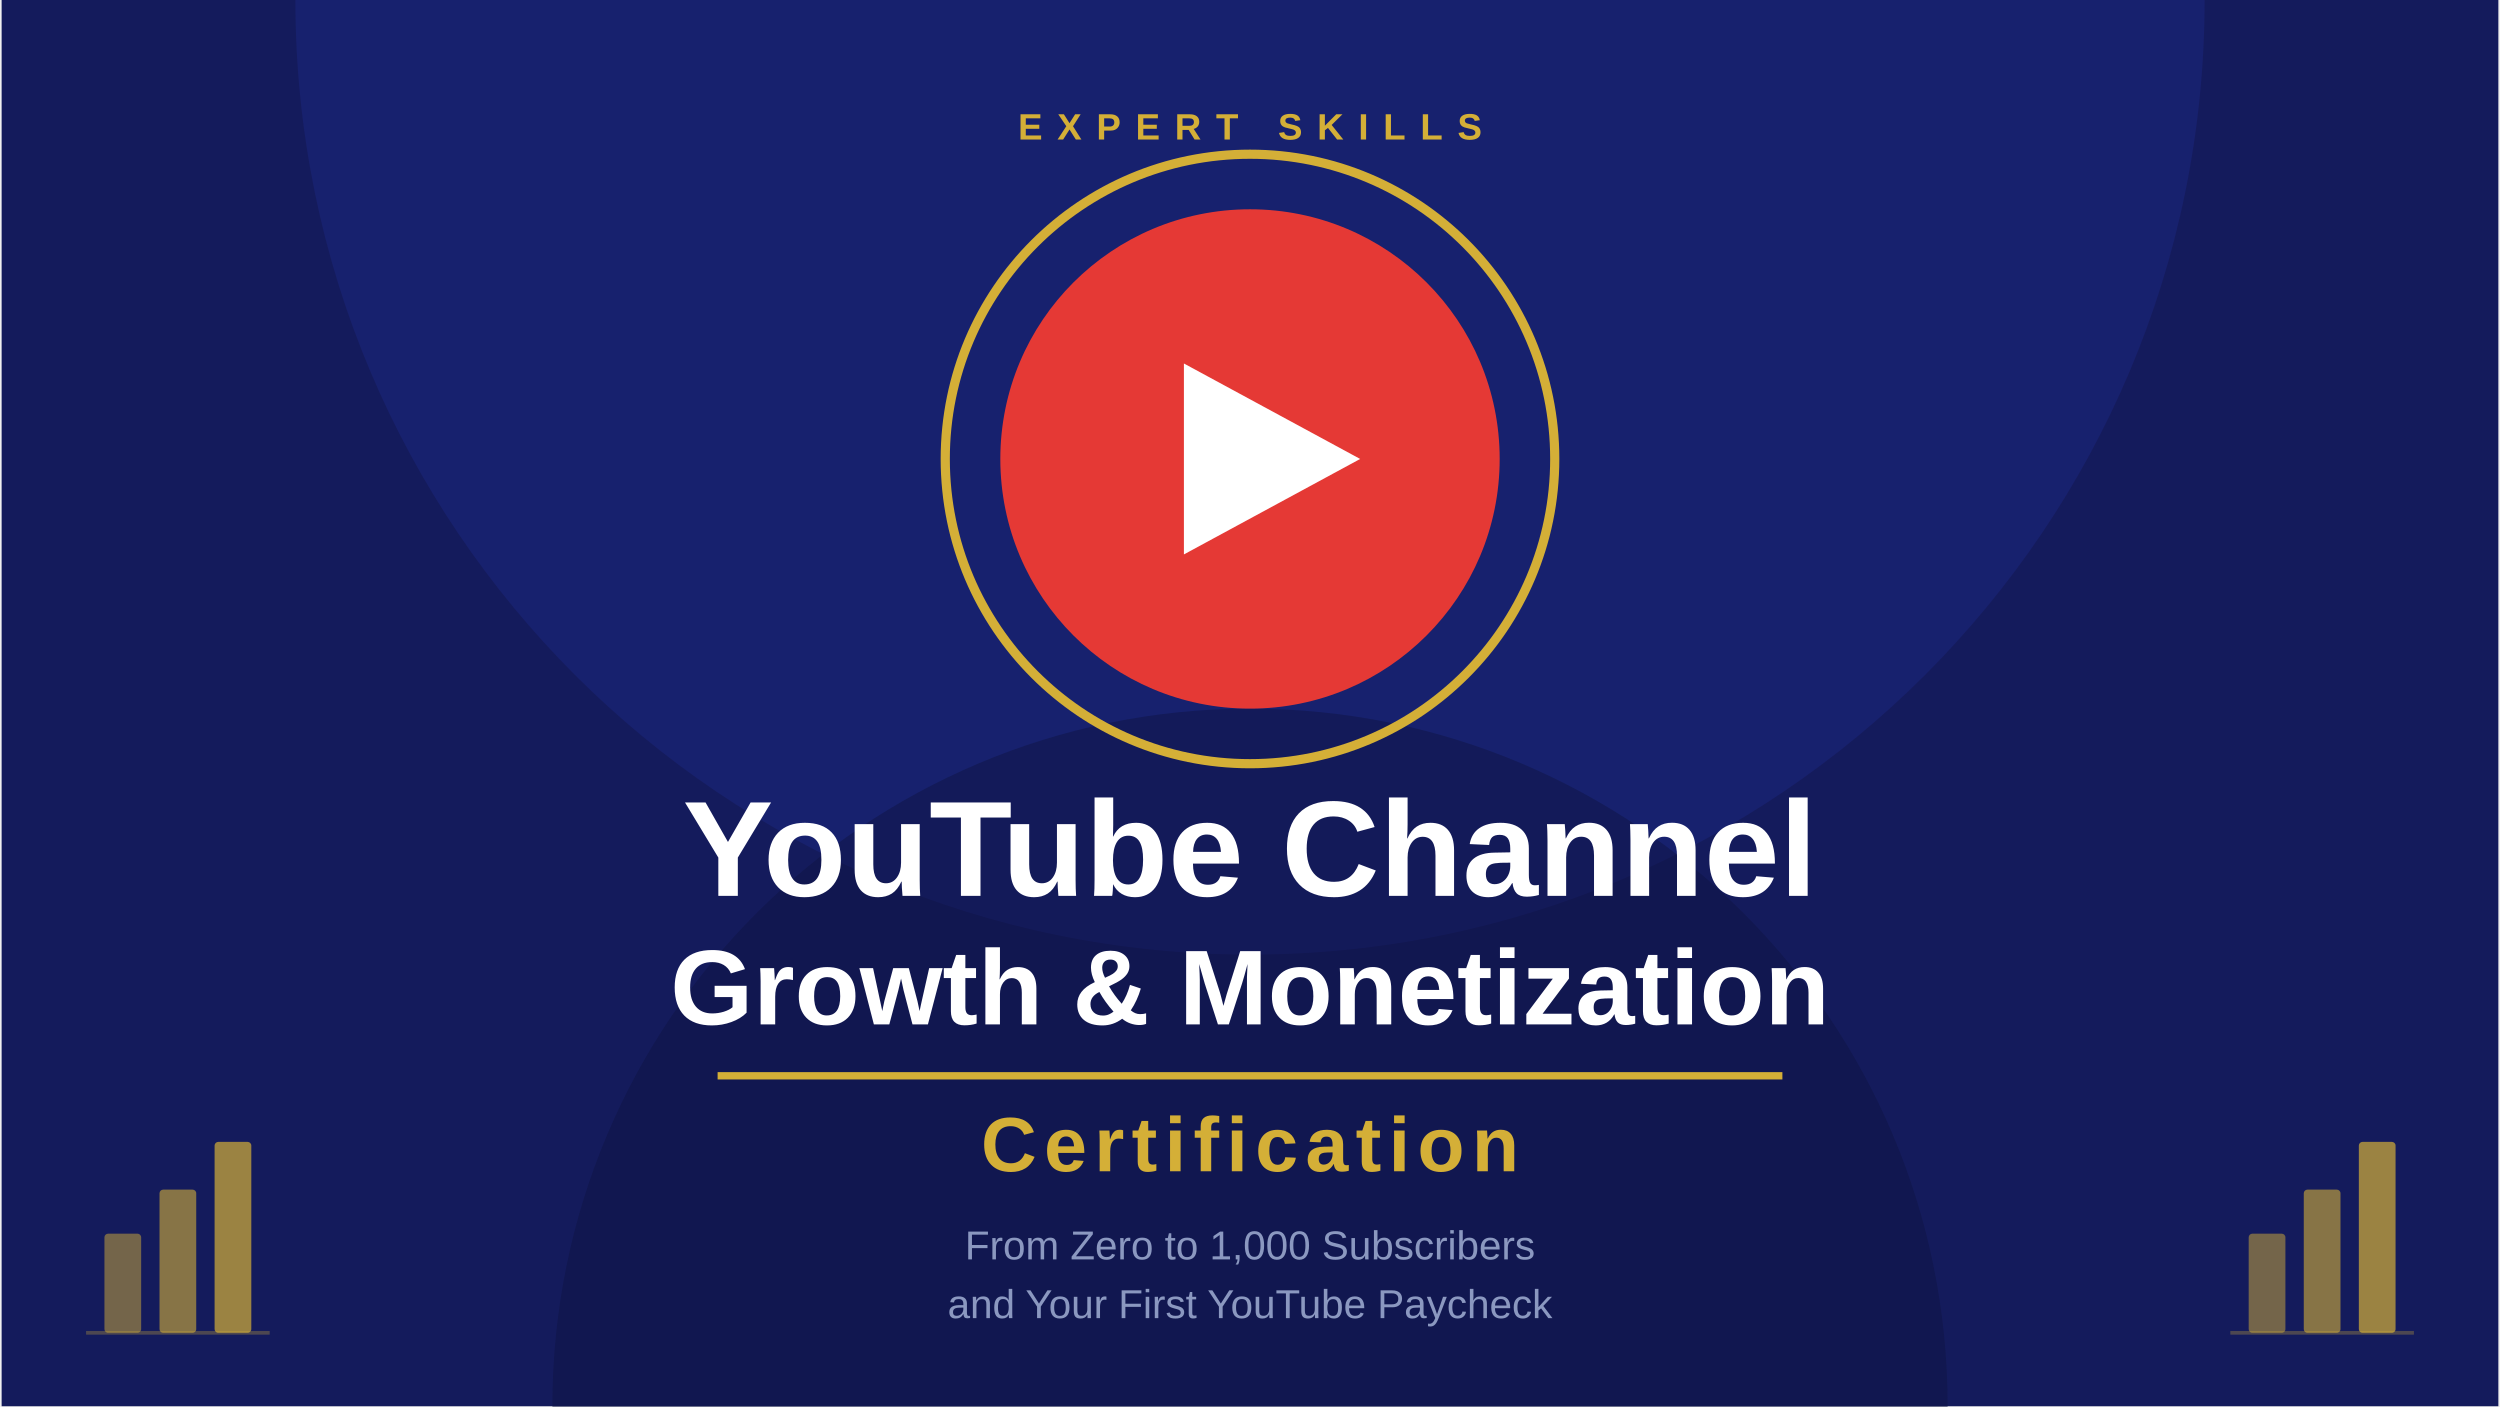
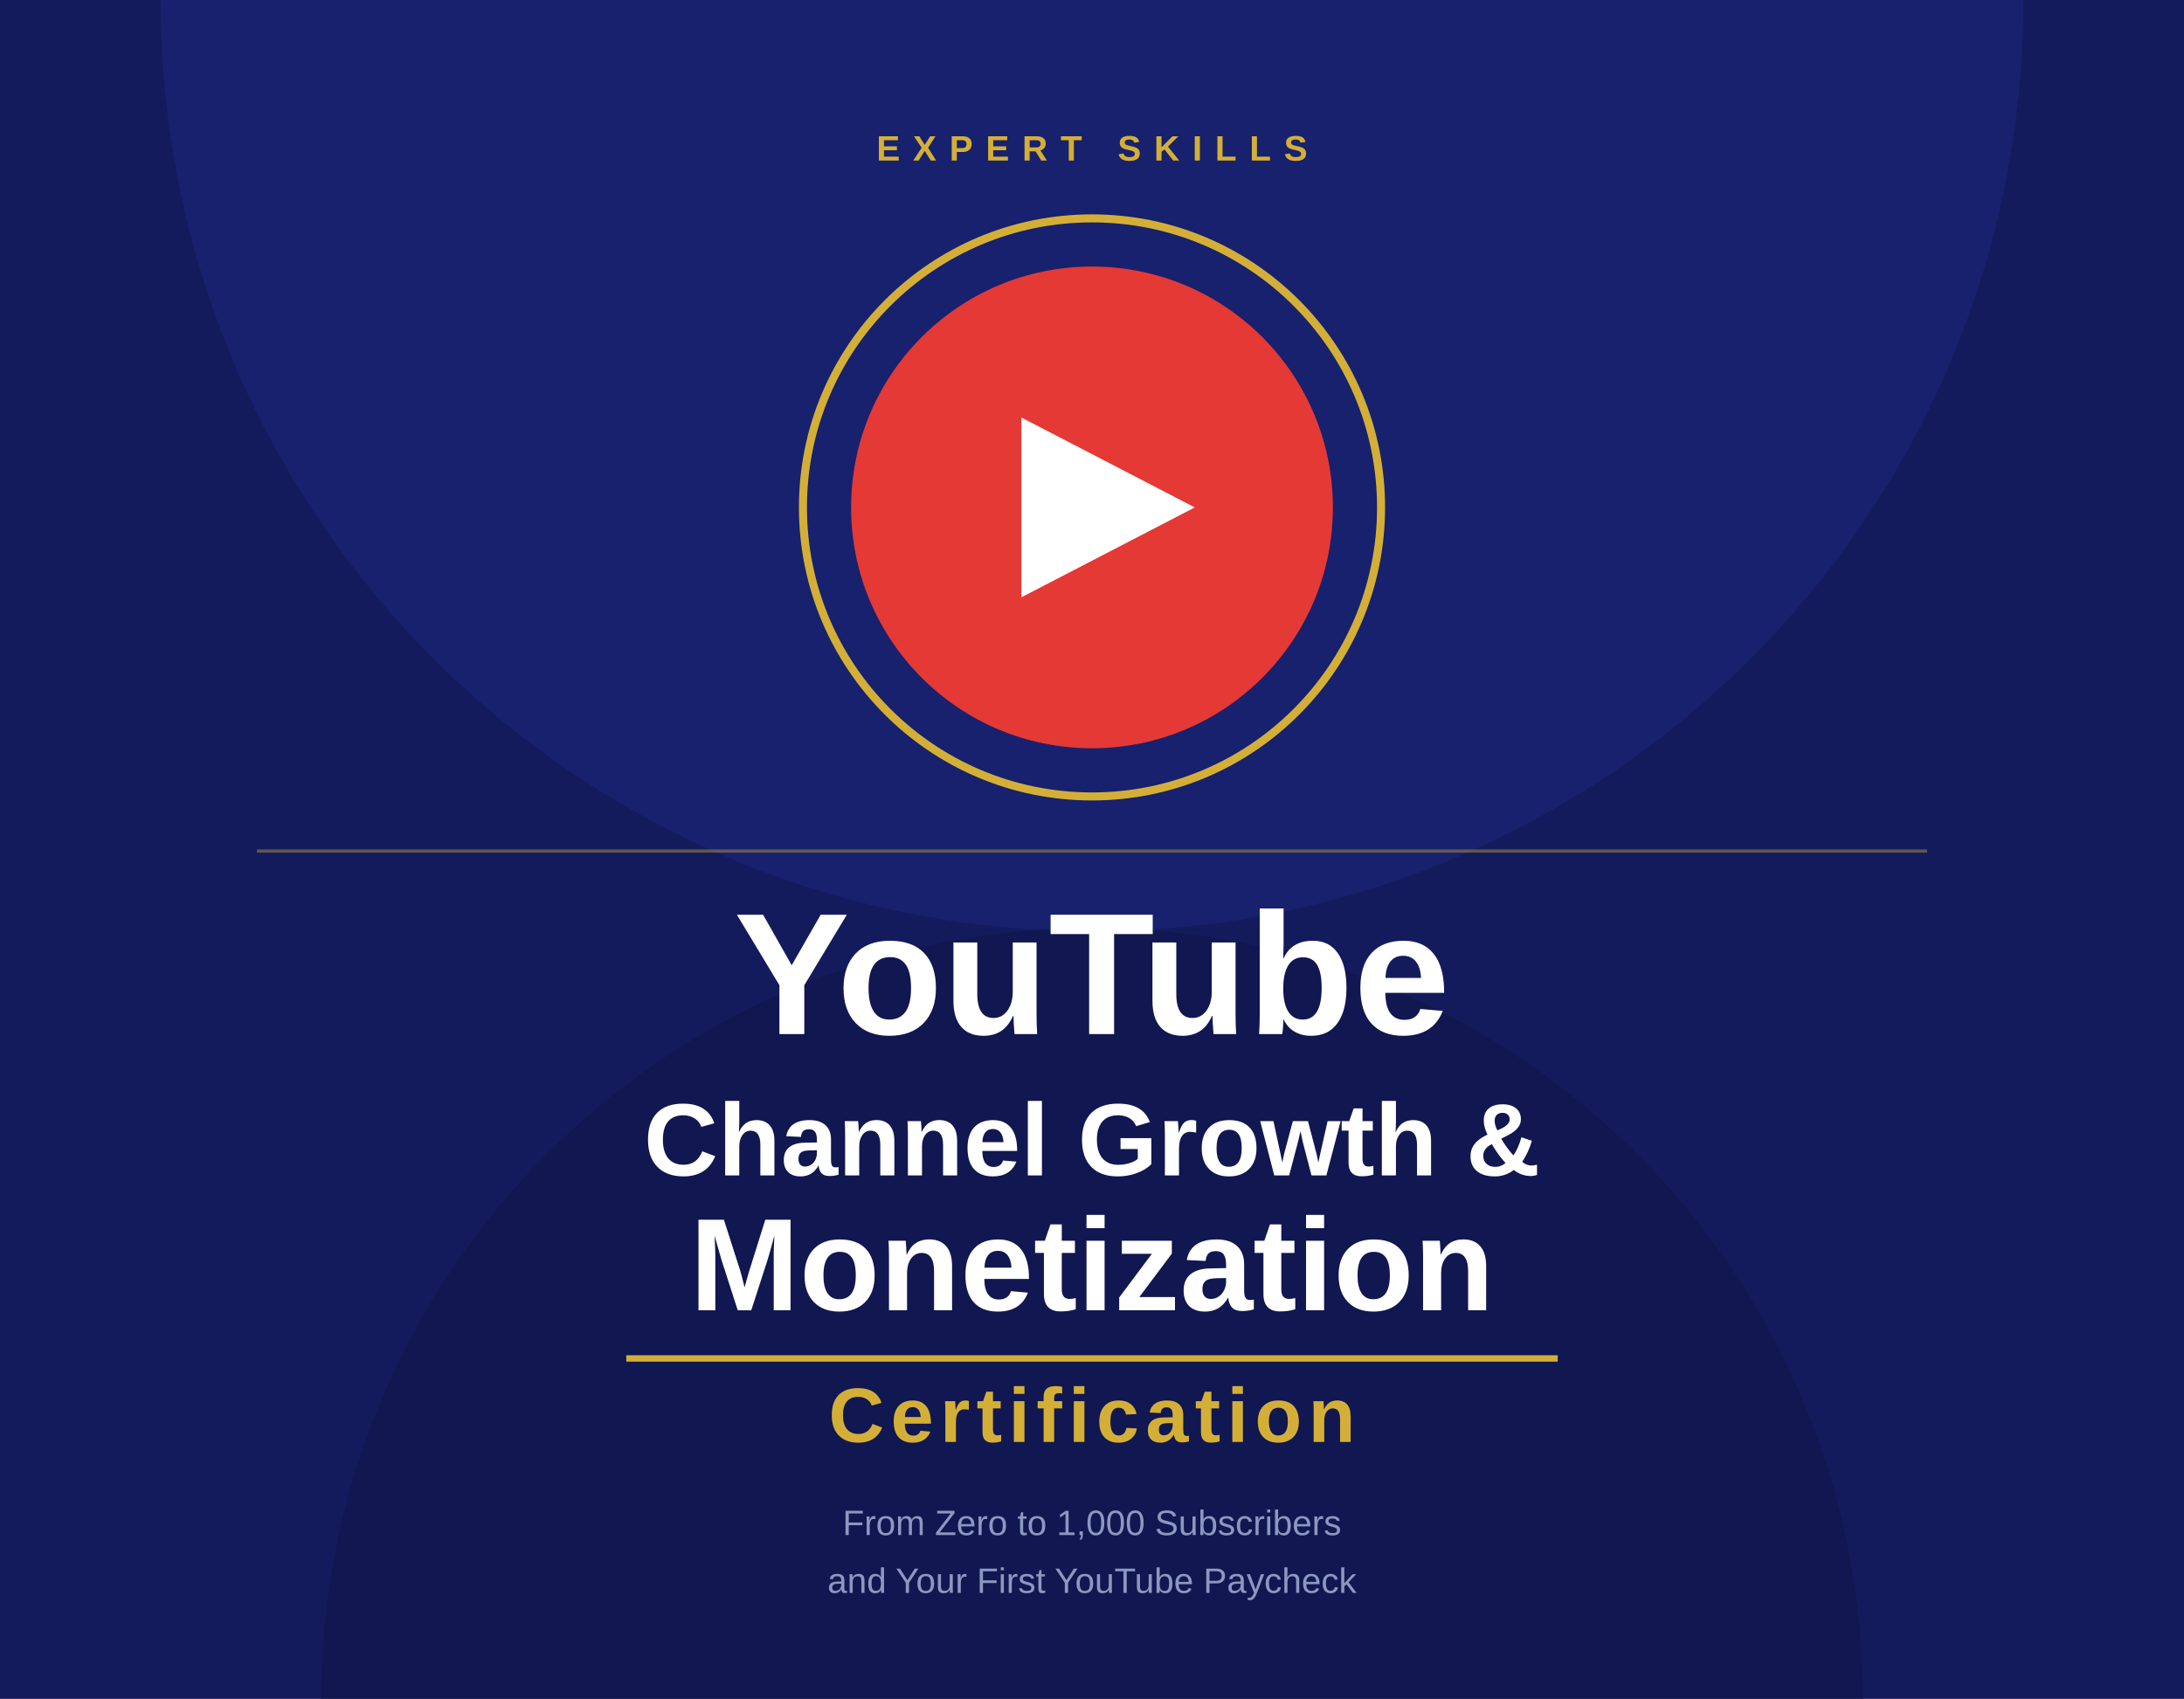
- <svg xmlns="http://www.w3.org/2000/svg" width="1280" height="720" viewBox="0 0 680 383" role="img">
-   <rect width="680" height="383" fill="#141B5C" />
-   <circle cx="340" cy="0" r="260" fill="#1E2A8E" opacity="0.35" />
-   <circle cx="340" cy="383" r="190" fill="#0D1240" opacity="0.45" />
-   <text font-family="system-ui,-apple-system,'Segoe UI',Arial,sans-serif" x="340" y="38" text-anchor="middle" font-size="10" font-weight="600" fill="#D4AF37" letter-spacing="4">EXPERT SKILLS</text>
-   <circle cx="340" cy="125" r="83" fill="none" stroke="#D4AF37" stroke-width="2.5" />
-   <circle cx="340" cy="125" r="68" fill="#E53935" />
-   <polygon points="322,99 322,151 370,125" fill="#FFFFFF" />
-   <text font-family="system-ui,-apple-system,'Segoe UI',Arial,sans-serif" x="340" y="244" text-anchor="middle" font-size="37" font-weight="700" fill="#FFFFFF">YouTube Channel</text>
-   <text font-family="system-ui,-apple-system,'Segoe UI',Arial,sans-serif" x="340" y="279" text-anchor="middle" font-size="29" font-weight="700" fill="#FFFFFF">Growth &amp; Monetization</text>
-   <rect x="195" y="292" width="290" height="2" fill="#D4AF37" />
-   <text font-family="system-ui,-apple-system,'Segoe UI',Arial,sans-serif" x="340" y="319" text-anchor="middle" font-size="21" font-weight="600" fill="#D4AF37" letter-spacing="2">Certification</text>
-   <text font-family="system-ui,-apple-system,'Segoe UI',Arial,sans-serif" x="340" y="343" text-anchor="middle" font-size="11" fill="#8B98C0">From Zero to 1,000 Subscribers</text>
-   <text font-family="system-ui,-apple-system,'Segoe UI',Arial,sans-serif" x="340" y="359" text-anchor="middle" font-size="11" fill="#8B98C0">and Your First YouTube Paycheck</text>
-   <rect x="28" y="336" width="10" height="27" fill="#D4AF37" opacity="0.50" rx="1" />
-   <rect x="43" y="324" width="10" height="39" fill="#D4AF37" opacity="0.60" rx="1" />
-   <rect x="58" y="311" width="10" height="52" fill="#D4AF37" opacity="0.70" rx="1" />
-   <line x1="23" y1="363" x2="73" y2="363" stroke="#D4AF37" stroke-width="1" opacity="0.30" />
-   <rect x="612" y="336" width="10" height="27" fill="#D4AF37" opacity="0.50" rx="1" />
-   <rect x="627" y="324" width="10" height="39" fill="#D4AF37" opacity="0.60" rx="1" />
-   <rect x="642" y="311" width="10" height="52" fill="#D4AF37" opacity="0.70" rx="1" />
-   <line x1="607" y1="363" x2="657" y2="363" stroke="#D4AF37" stroke-width="1" opacity="0.30" />
+ <svg xmlns="http://www.w3.org/2000/svg" width="680" height="529" viewBox="0 0 680 529" role="img">
+   <rect width="680" height="529" fill="#141B5C" />
+   <circle cx="340" cy="0" r="290" fill="#1E2A8E" opacity="0.35" />
+   <circle cx="340" cy="529" r="240" fill="#0D1240" opacity="0.45" />
+   <text font-family="system-ui,-apple-system,'Segoe UI',Arial,sans-serif" x="340" y="50" text-anchor="middle" font-size="11" font-weight="600" fill="#D4AF37" letter-spacing="4">EXPERT SKILLS</text>
+   <circle cx="340" cy="158" r="90" fill="none" stroke="#D4AF37" stroke-width="2.5" />
+   <circle cx="340" cy="158" r="75" fill="#E53935" />
+   <polygon points="318,130 318,186 372,158" fill="#FFFFFF" />
+   <line x1="80" y1="265" x2="600" y2="265" stroke="#D4AF37" stroke-width="1" opacity="0.4" />
+   <text font-family="system-ui,-apple-system,'Segoe UI',Arial,sans-serif" x="340" y="322" text-anchor="middle" font-size="54" font-weight="700" fill="#FFFFFF">YouTube</text>
+   <text font-family="system-ui,-apple-system,'Segoe UI',Arial,sans-serif" x="340" y="366" text-anchor="middle" font-size="32" font-weight="700" fill="#FFFFFF">Channel Growth &amp;</text>
+   <text font-family="system-ui,-apple-system,'Segoe UI',Arial,sans-serif" x="340" y="408" text-anchor="middle" font-size="41" font-weight="700" fill="#FFFFFF">Monetization</text>
+   <rect x="195" y="422" width="290" height="2" fill="#D4AF37" />
+   <text font-family="system-ui,-apple-system,'Segoe UI',Arial,sans-serif" x="340" y="449" text-anchor="middle" font-size="24" font-weight="600" fill="#D4AF37" letter-spacing="2">Certification</text>
+   <text font-family="system-ui,-apple-system,'Segoe UI',Arial,sans-serif" x="340" y="478" text-anchor="middle" font-size="11" fill="#8B98C0">From Zero to 1,000 Subscribers</text>
+   <text font-family="system-ui,-apple-system,'Segoe UI',Arial,sans-serif" x="340" y="496" text-anchor="middle" font-size="11" fill="#8B98C0">and Your First YouTube Paycheck</text>
</svg>
